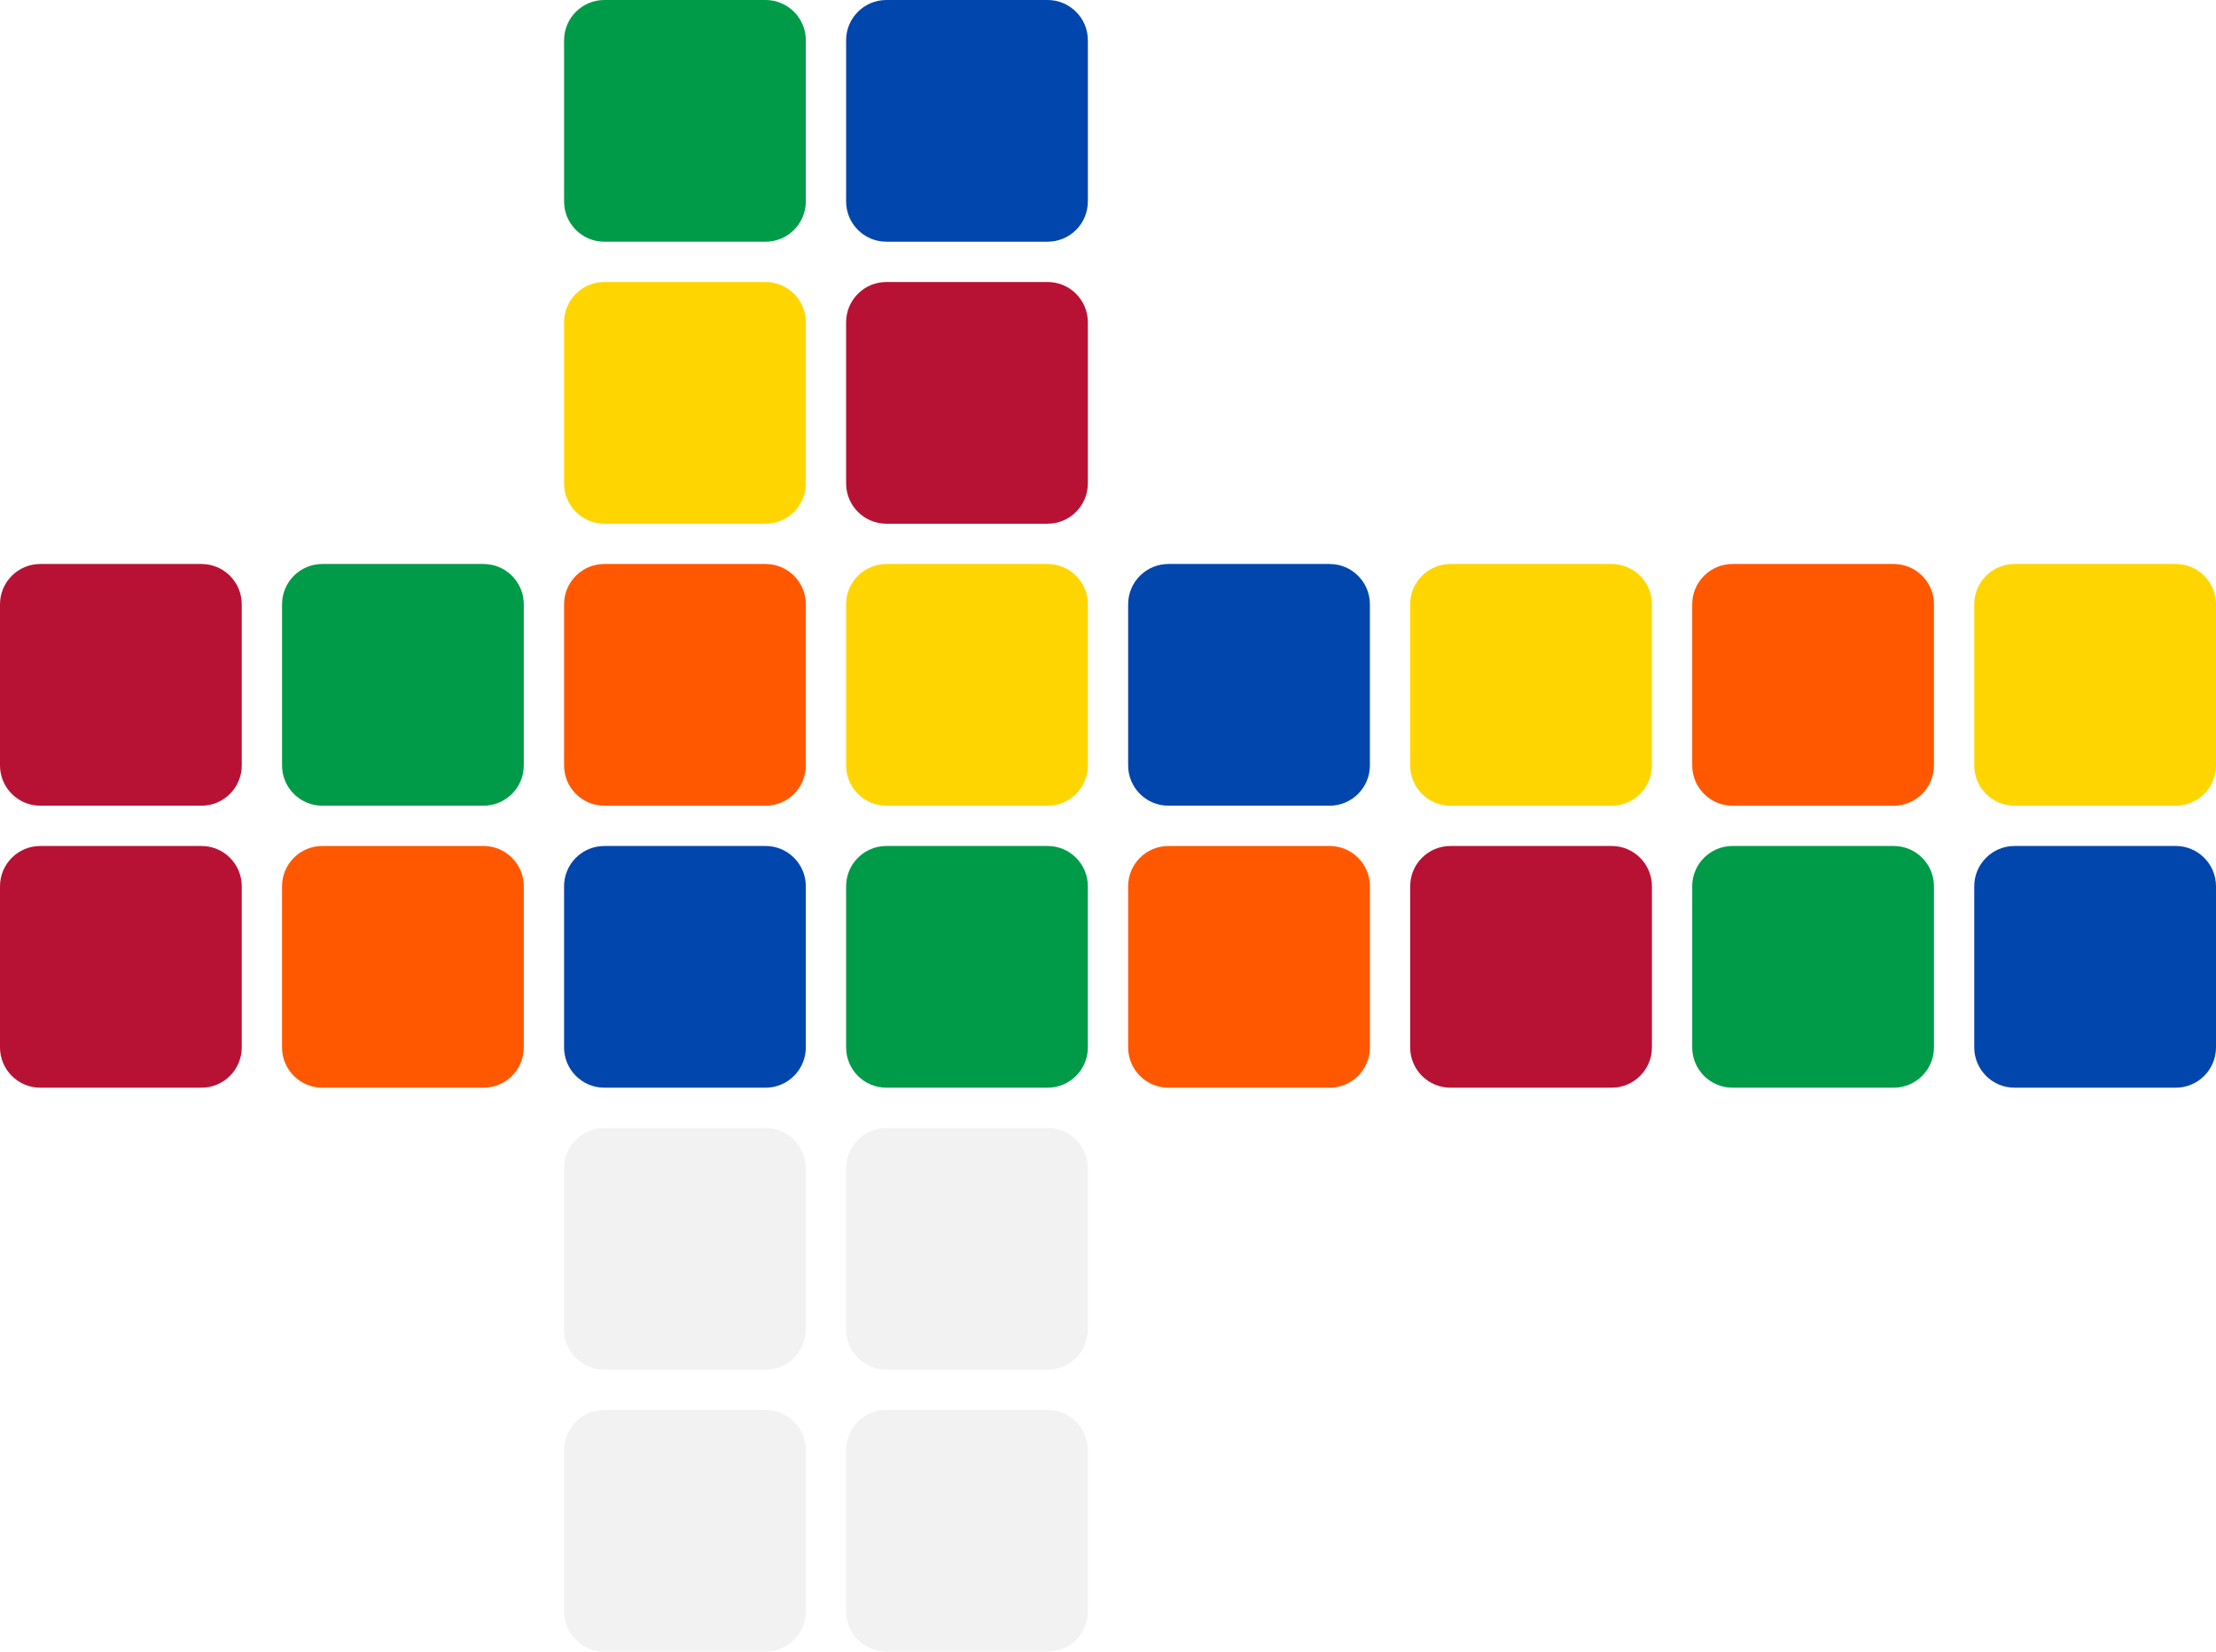
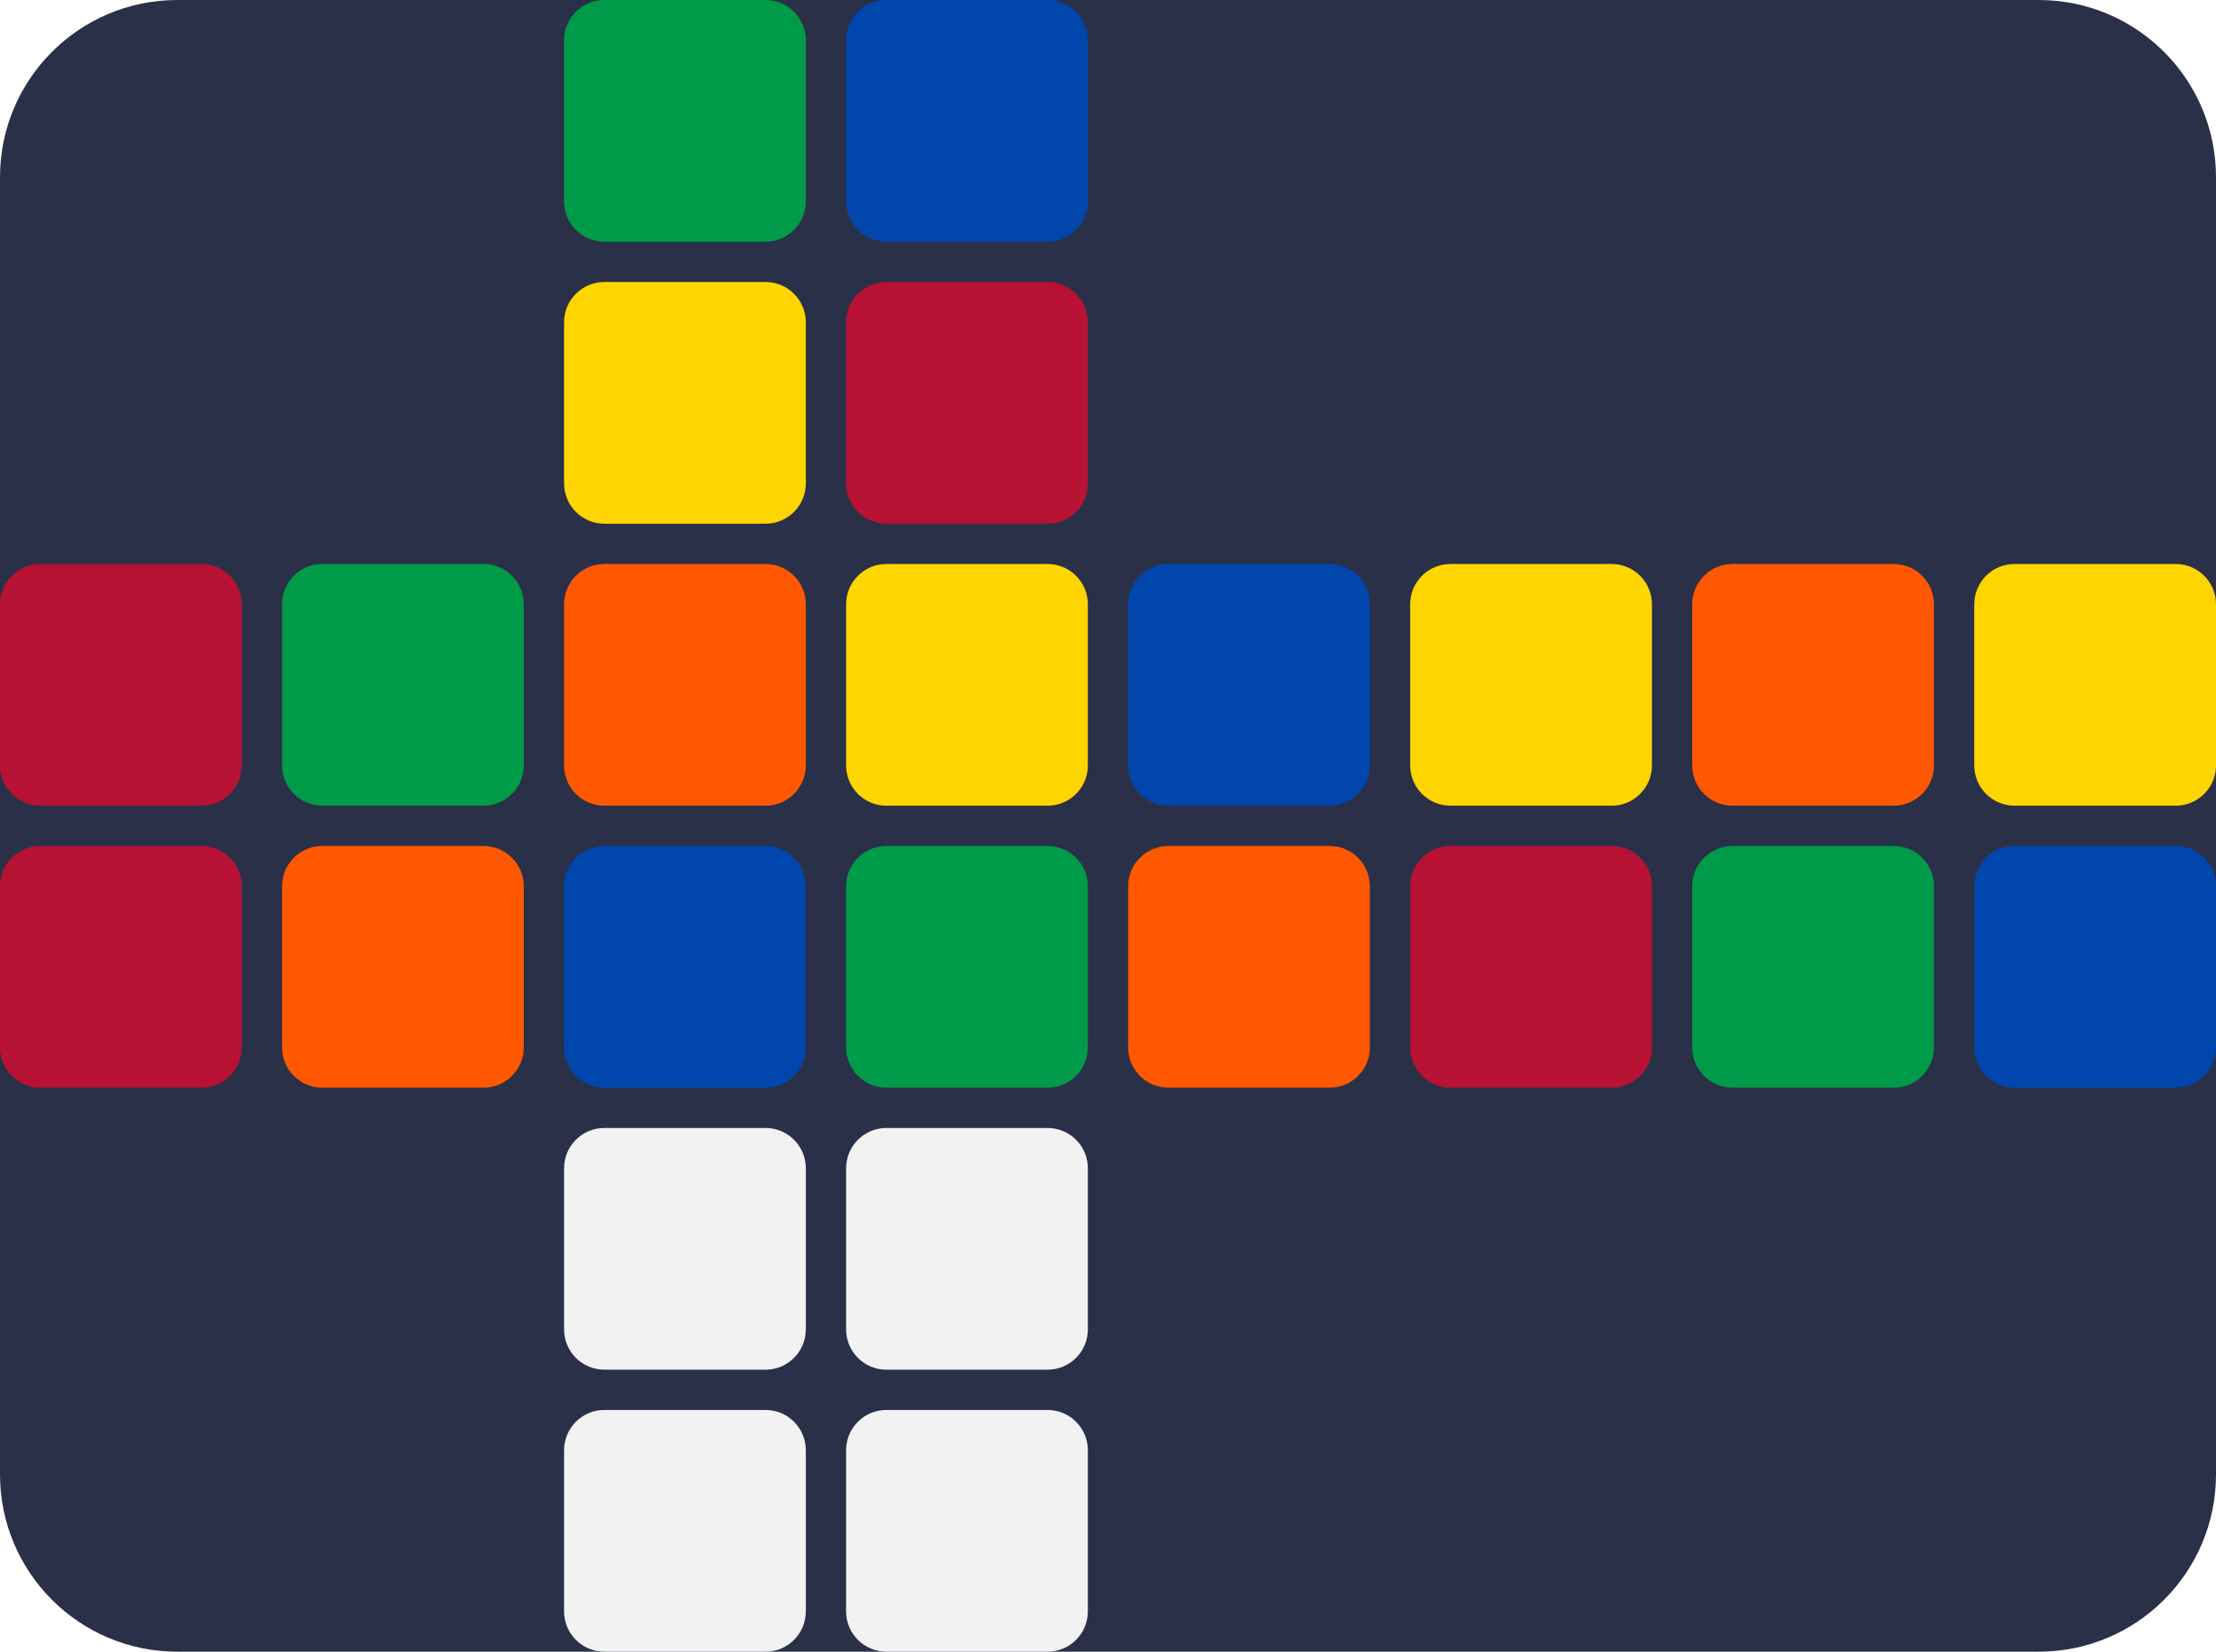
<svg xmlns="http://www.w3.org/2000/svg" viewBox="0 0 275 205">
+   <rect x="0" y="0" width="275" height="205" rx="22" fill="#2a3048" />
  <rect x="70" y="0" width="30" height="30" rx="5" fill="#009b48" />
  <rect x="105" y="0" width="30" height="30" rx="5" fill="#0046ad" />
  <rect x="70" y="35" width="30" height="30" rx="5" fill="#ffd500" />
  <rect x="105" y="35" width="30" height="30" rx="5" fill="#b71234" />
  <rect x="0" y="70" width="30" height="30" rx="5" fill="#b71234" />
  <rect x="35" y="70" width="30" height="30" rx="5" fill="#009b48" />
  <rect x="0" y="105" width="30" height="30" rx="5" fill="#b71234" />
  <rect x="35" y="105" width="30" height="30" rx="5" fill="#ff5800" />
  <rect x="70" y="70" width="30" height="30" rx="5" fill="#ff5800" />
  <rect x="105" y="70" width="30" height="30" rx="5" fill="#ffd500" />
  <rect x="70" y="105" width="30" height="30" rx="5" fill="#0046ad" />
  <rect x="105" y="105" width="30" height="30" rx="5" fill="#009b48" />
  <rect x="140" y="70" width="30" height="30" rx="5" fill="#0046ad" />
  <rect x="175" y="70" width="30" height="30" rx="5" fill="#ffd500" />
  <rect x="140" y="105" width="30" height="30" rx="5" fill="#ff5800" />
  <rect x="175" y="105" width="30" height="30" rx="5" fill="#b71234" />
  <rect x="210" y="70" width="30" height="30" rx="5" fill="#ff5800" />
  <rect x="245" y="70" width="30" height="30" rx="5" fill="#ffd500" />
  <rect x="210" y="105" width="30" height="30" rx="5" fill="#009b48" />
  <rect x="245" y="105" width="30" height="30" rx="5" fill="#0046ad" />
  <rect x="70" y="140" width="30" height="30" rx="5" fill="#f2f2f2" />
  <rect x="105" y="140" width="30" height="30" rx="5" fill="#f2f2f2" />
  <rect x="70" y="175" width="30" height="30" rx="5" fill="#f2f2f2" />
  <rect x="105" y="175" width="30" height="30" rx="5" fill="#f2f2f2" />
</svg>
